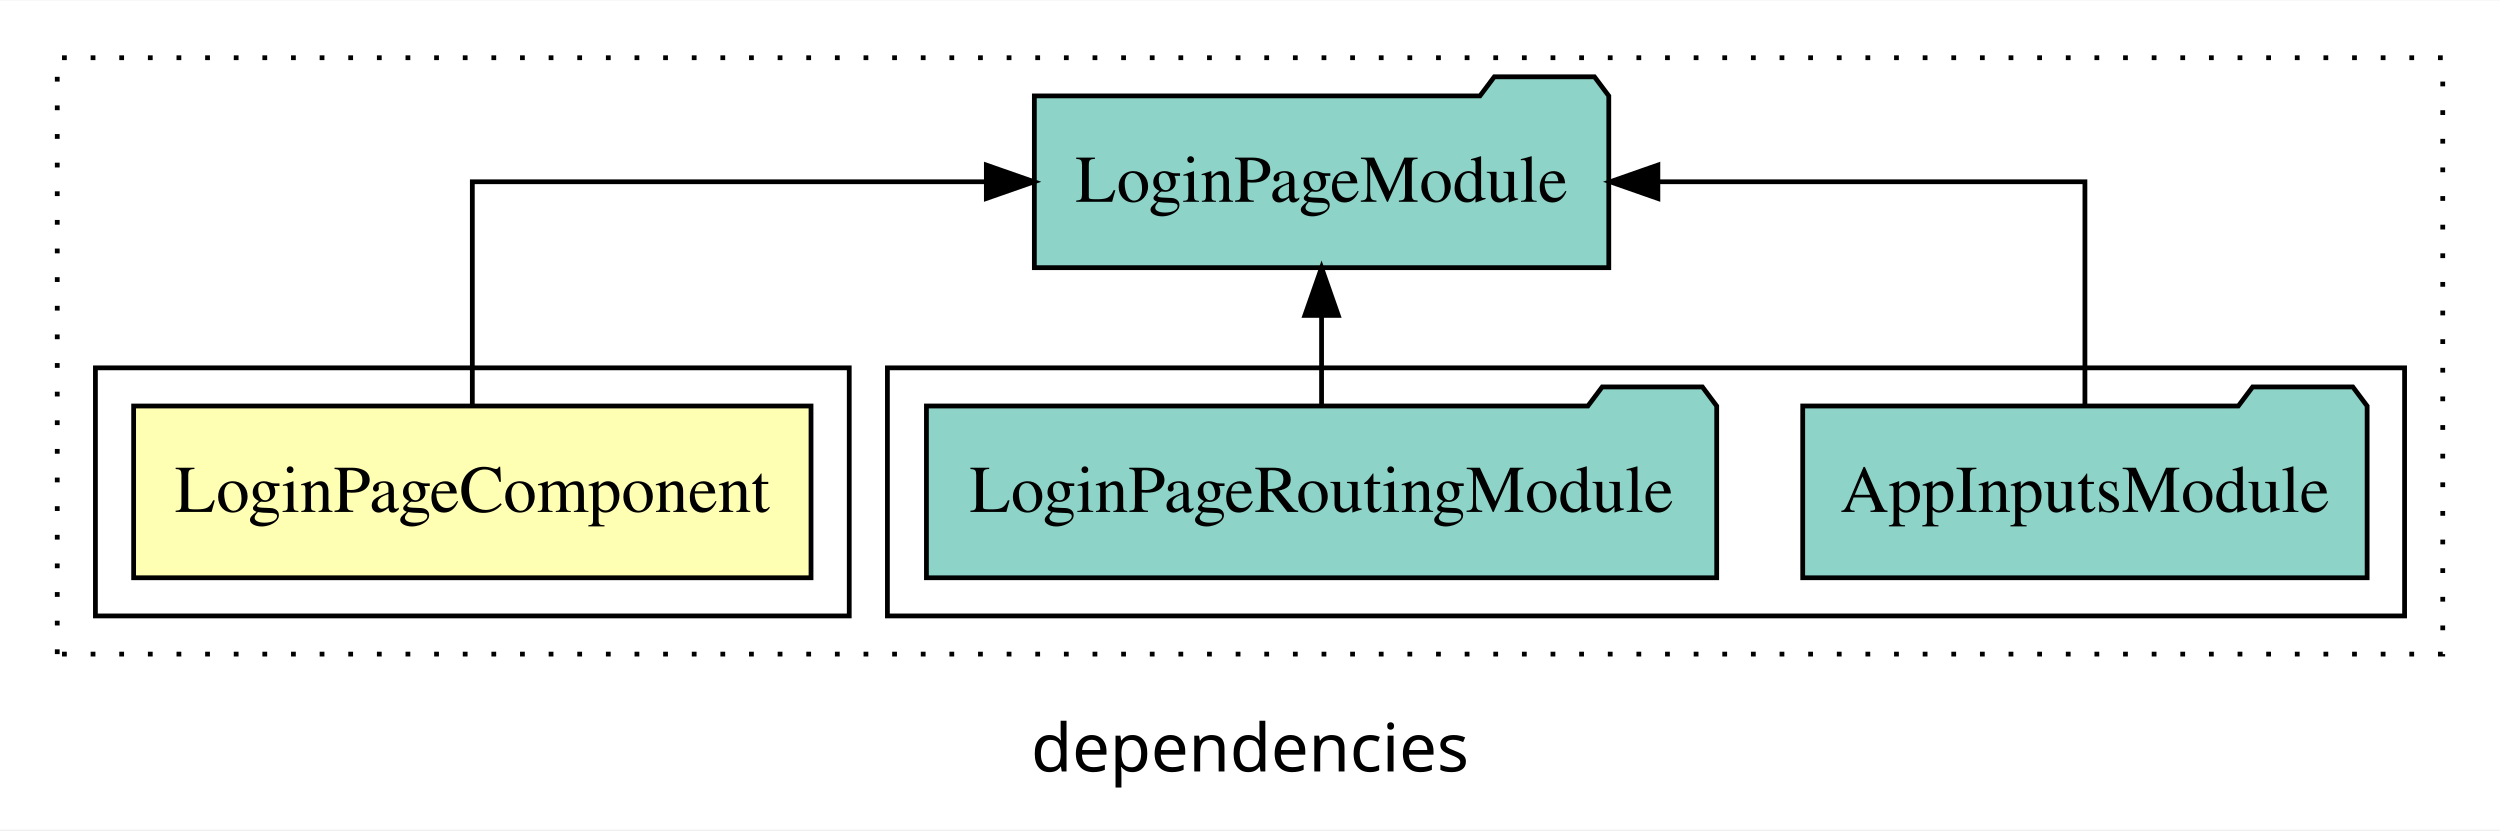
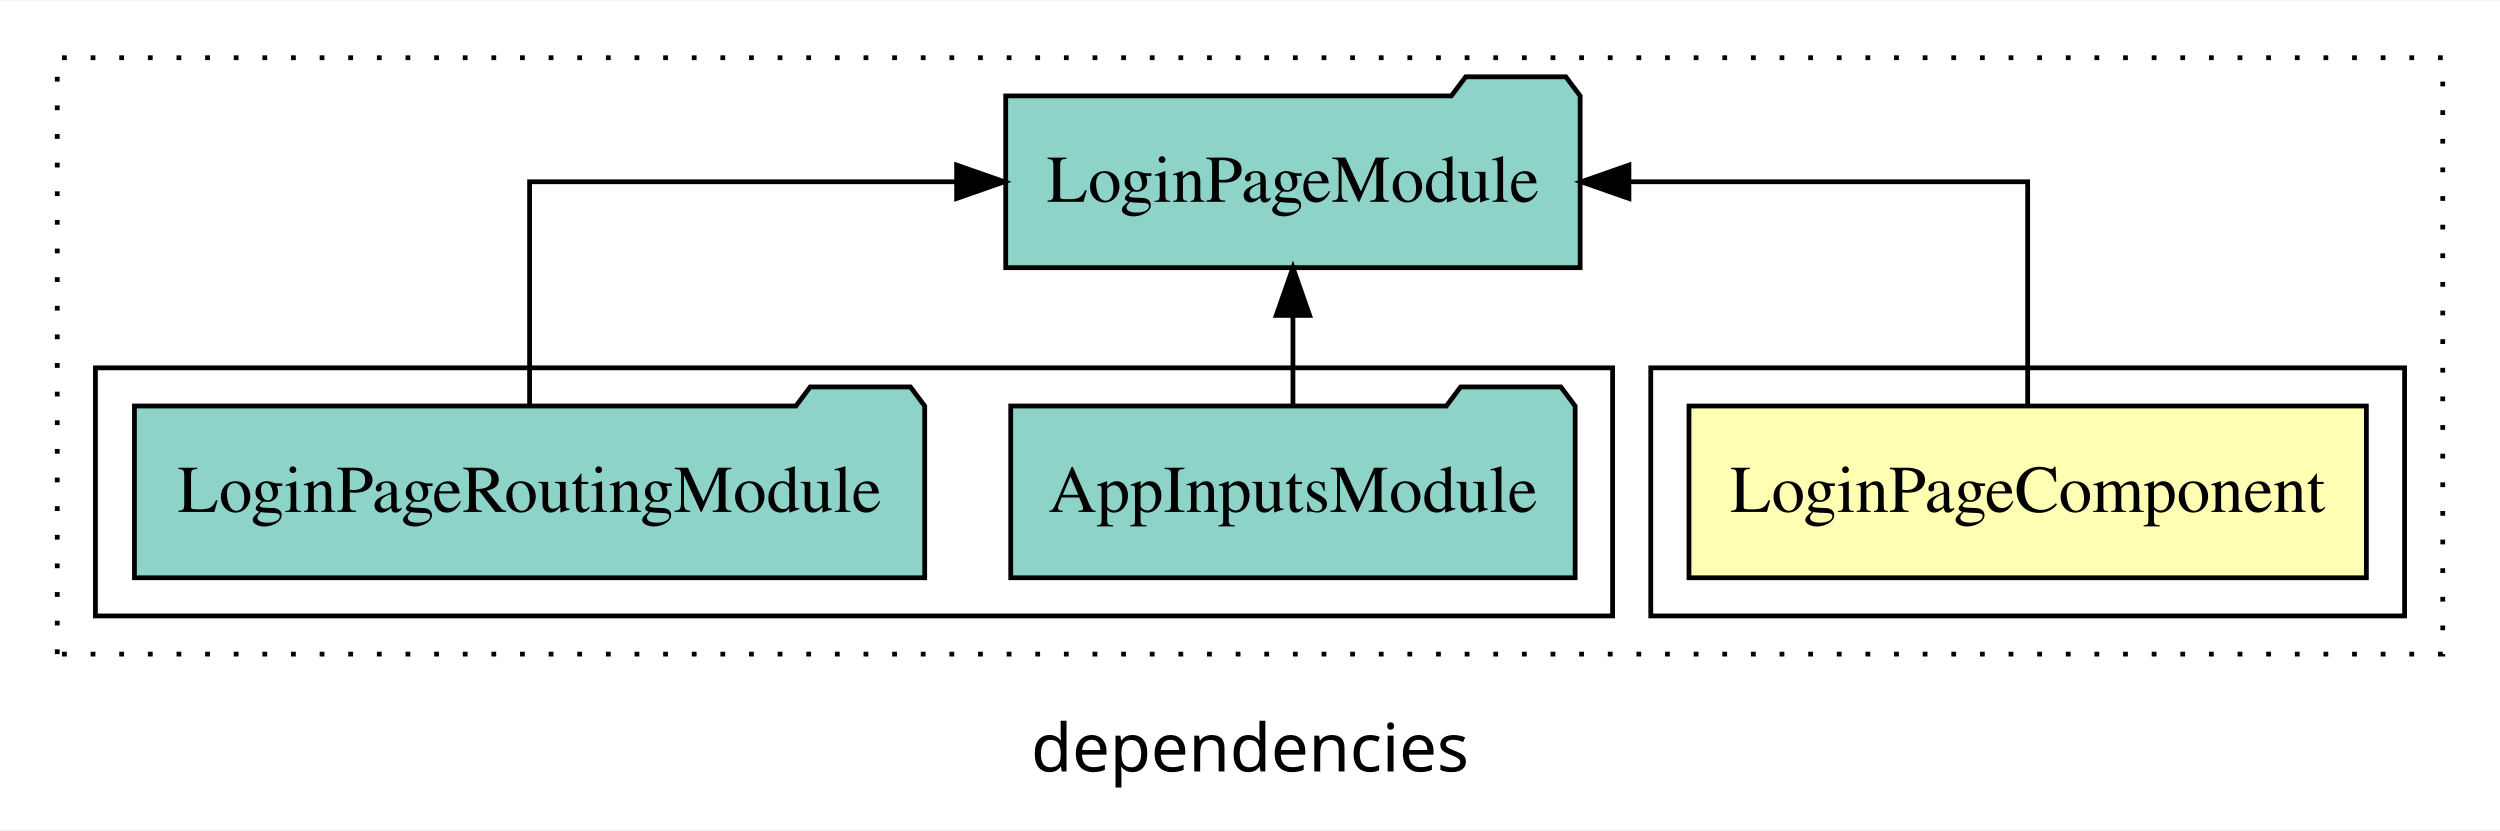
<svg xmlns="http://www.w3.org/2000/svg" width="524pt" height="174pt" viewBox="0.00 0.00 524.00 173.80">
  <g id="graph0" class="graph" transform="scale(1 1) rotate(0) translate(4 169.8)">
    <polygon fill="white" stroke="transparent" points="-4,4 -4,-169.8 520,-169.8 520,4 -4,4" />
    <text text-anchor="middle" x="258" y="-8.2" font-family="sans-serif" font-size="14.00">dependencies</text>
    <g id="clust1" class="cluster">
      <polygon fill="none" stroke="black" stroke-dasharray="1,5" points="8,-32.8 8,-157.8 508,-157.8 508,-32.8 8,-32.8" />
    </g>
+     <g id="clust2" class="cluster">
+       <polygon fill="none" stroke="black" points="342,-40.8 342,-92.8 500,-92.8 500,-40.8 342,-40.8" />
+     </g>
    <g id="clust4" class="cluster">
-       <polygon fill="none" stroke="black" points="182,-40.8 182,-92.8 500,-92.8 500,-40.8 182,-40.8" />
-     </g>
-     <g id="clust2" class="cluster">
-       <polygon fill="none" stroke="black" points="16,-40.8 16,-92.8 174,-92.8 174,-40.8 16,-40.8" />
+       <polygon fill="none" stroke="black" points="16,-40.8 16,-92.8 334,-92.8 334,-40.8 16,-40.8" />
    </g>
    <g id="node1" class="node">
-       <polygon fill="#ffffb3" stroke="black" points="165.99,-84.8 24.01,-84.8 24.01,-48.8 165.99,-48.8 165.99,-84.8" />
-       <text text-anchor="middle" x="95" y="-62.6" font-family="Times,serif" font-size="14.00">LoginPageComponent</text>
+       <polygon fill="#ffffb3" stroke="black" points="491.99,-84.8 350.01,-84.8 350.01,-48.8 491.99,-48.8 491.99,-84.8" />
+       <text text-anchor="middle" x="421" y="-62.6" font-family="Times,serif" font-size="14.00">LoginPageComponent</text>
    </g>
    <g id="node2" class="node">
-       <polygon fill="#8dd3c7" stroke="black" points="333.2,-149.8 330.2,-153.8 309.2,-153.8 306.2,-149.8 212.8,-149.8 212.8,-113.8 333.2,-113.8 333.2,-149.8" />
-       <text text-anchor="middle" x="273" y="-127.6" font-family="Times,serif" font-size="14.00">LoginPageModule</text>
+       <polygon fill="#8dd3c7" stroke="black" points="327.2,-149.8 324.2,-153.8 303.2,-153.8 300.2,-149.8 206.8,-149.8 206.8,-113.8 327.2,-113.8 327.2,-149.8" />
+       <text text-anchor="middle" x="267" y="-127.6" font-family="Times,serif" font-size="14.00">LoginPageModule</text>
    </g>
    <g id="edge1" class="edge">
-       <path fill="none" stroke="black" d="M95,-84.91C95,-104.14 95,-131.8 95,-131.8 95,-131.8 202.74,-131.8 202.74,-131.8" />
-       <polygon fill="black" stroke="black" points="202.74,-135.3 212.74,-131.8 202.74,-128.3 202.74,-135.3" />
+       <path fill="none" stroke="black" d="M421,-84.91C421,-104.14 421,-131.8 421,-131.8 421,-131.8 337.42,-131.8 337.42,-131.8" />
+       <polygon fill="black" stroke="black" points="337.42,-128.3 327.42,-131.8 337.42,-135.3 337.42,-128.3" />
    </g>
    <g id="node3" class="node">
-       <polygon fill="#8dd3c7" stroke="black" points="492.15,-84.8 489.15,-88.8 468.15,-88.8 465.15,-84.8 373.85,-84.8 373.85,-48.8 492.15,-48.8 492.15,-84.8" />
-       <text text-anchor="middle" x="433" y="-62.6" font-family="Times,serif" font-size="14.00">AppInputsModule</text>
+       <polygon fill="#8dd3c7" stroke="black" points="326.15,-84.8 323.15,-88.8 302.15,-88.8 299.15,-84.8 207.85,-84.8 207.85,-48.8 326.15,-48.8 326.15,-84.8" />
+       <text text-anchor="middle" x="267" y="-62.6" font-family="Times,serif" font-size="14.00">AppInputsModule</text>
    </g>
    <g id="edge2" class="edge">
-       <path fill="none" stroke="black" d="M433,-84.91C433,-104.14 433,-131.8 433,-131.8 433,-131.8 343.49,-131.8 343.49,-131.8" />
-       <polygon fill="black" stroke="black" points="343.49,-128.3 333.49,-131.8 343.49,-135.3 343.49,-128.3" />
+       <path fill="none" stroke="black" d="M267,-84.91C267,-84.91 267,-103.79 267,-103.79" />
+       <polygon fill="black" stroke="black" points="263.5,-103.79 267,-113.79 270.5,-103.79 263.5,-103.79" />
    </g>
    <g id="node4" class="node">
-       <polygon fill="#8dd3c7" stroke="black" points="355.82,-84.8 352.82,-88.8 331.82,-88.8 328.82,-84.8 190.18,-84.8 190.18,-48.8 355.82,-48.8 355.82,-84.8" />
-       <text text-anchor="middle" x="273" y="-62.6" font-family="Times,serif" font-size="14.00">LoginPageRoutingModule</text>
+       <polygon fill="#8dd3c7" stroke="black" points="189.82,-84.8 186.82,-88.8 165.82,-88.8 162.82,-84.8 24.18,-84.8 24.18,-48.8 189.82,-48.8 189.82,-84.8" />
+       <text text-anchor="middle" x="107" y="-62.6" font-family="Times,serif" font-size="14.00">LoginPageRoutingModule</text>
    </g>
    <g id="edge3" class="edge">
-       <path fill="none" stroke="black" d="M273,-84.91C273,-84.91 273,-103.79 273,-103.79" />
-       <polygon fill="black" stroke="black" points="269.5,-103.79 273,-113.79 276.5,-103.79 269.5,-103.79" />
+       <path fill="none" stroke="black" d="M107,-84.91C107,-104.14 107,-131.8 107,-131.8 107,-131.8 196.51,-131.8 196.51,-131.8" />
+       <polygon fill="black" stroke="black" points="196.51,-135.3 206.51,-131.8 196.51,-128.3 196.51,-135.3" />
    </g>
  </g>
</svg>
